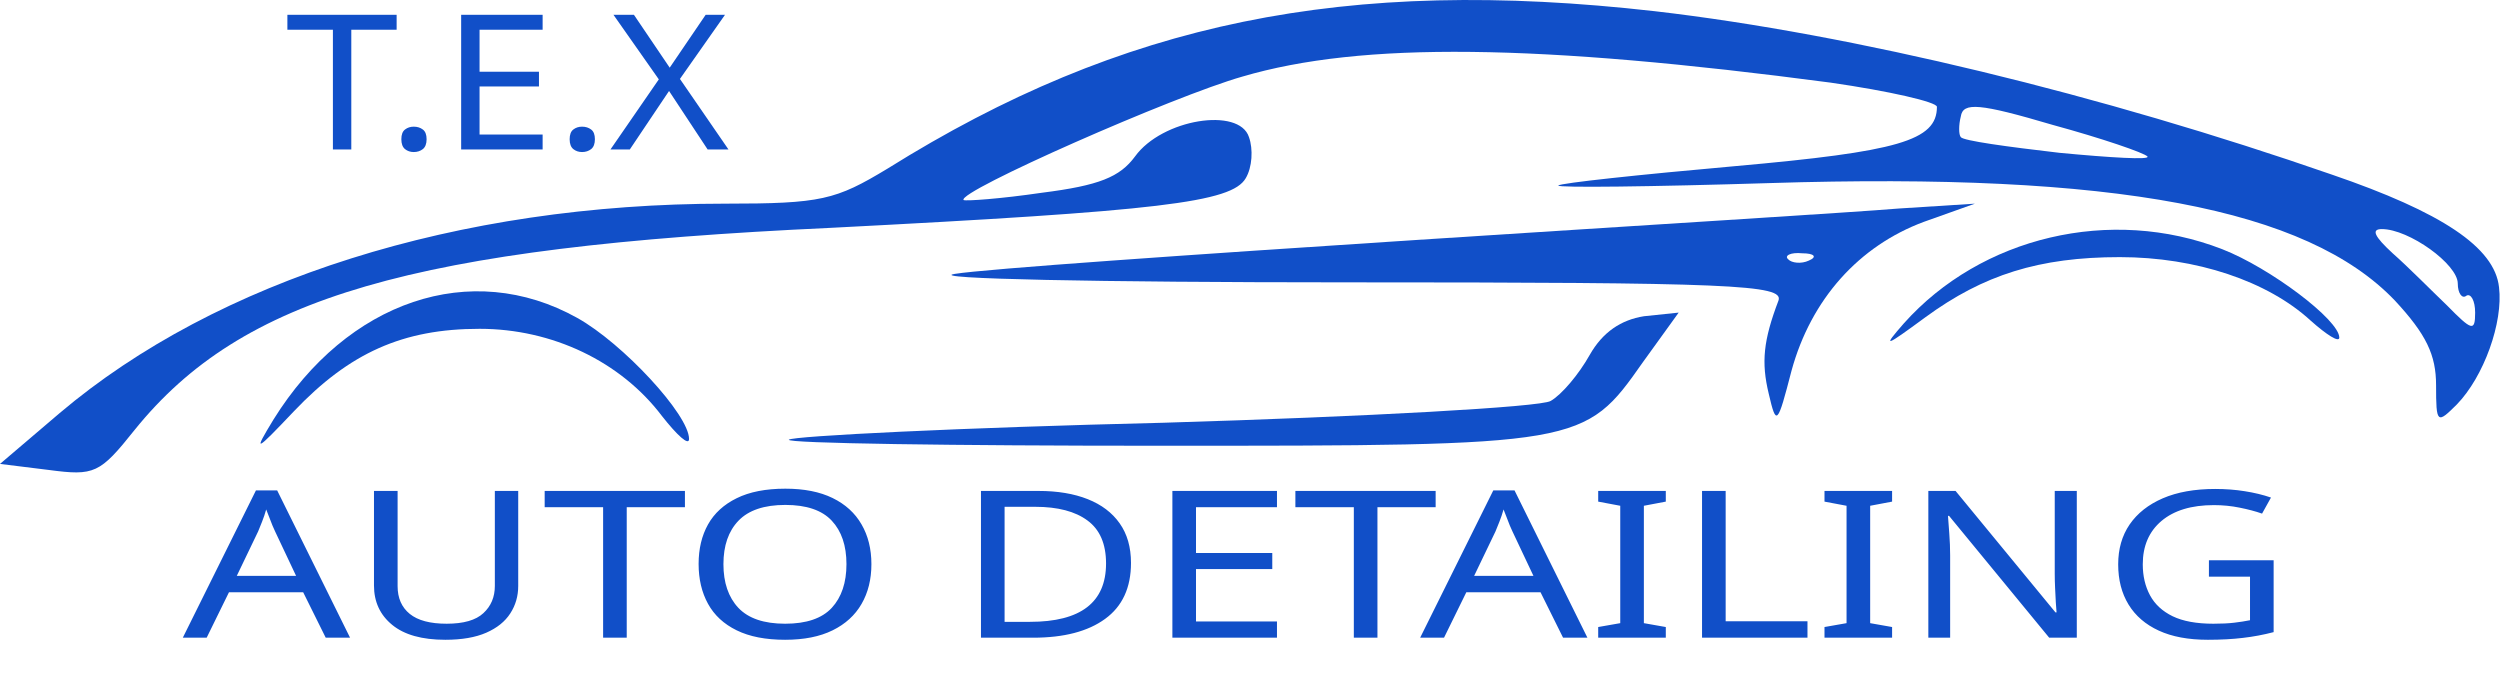
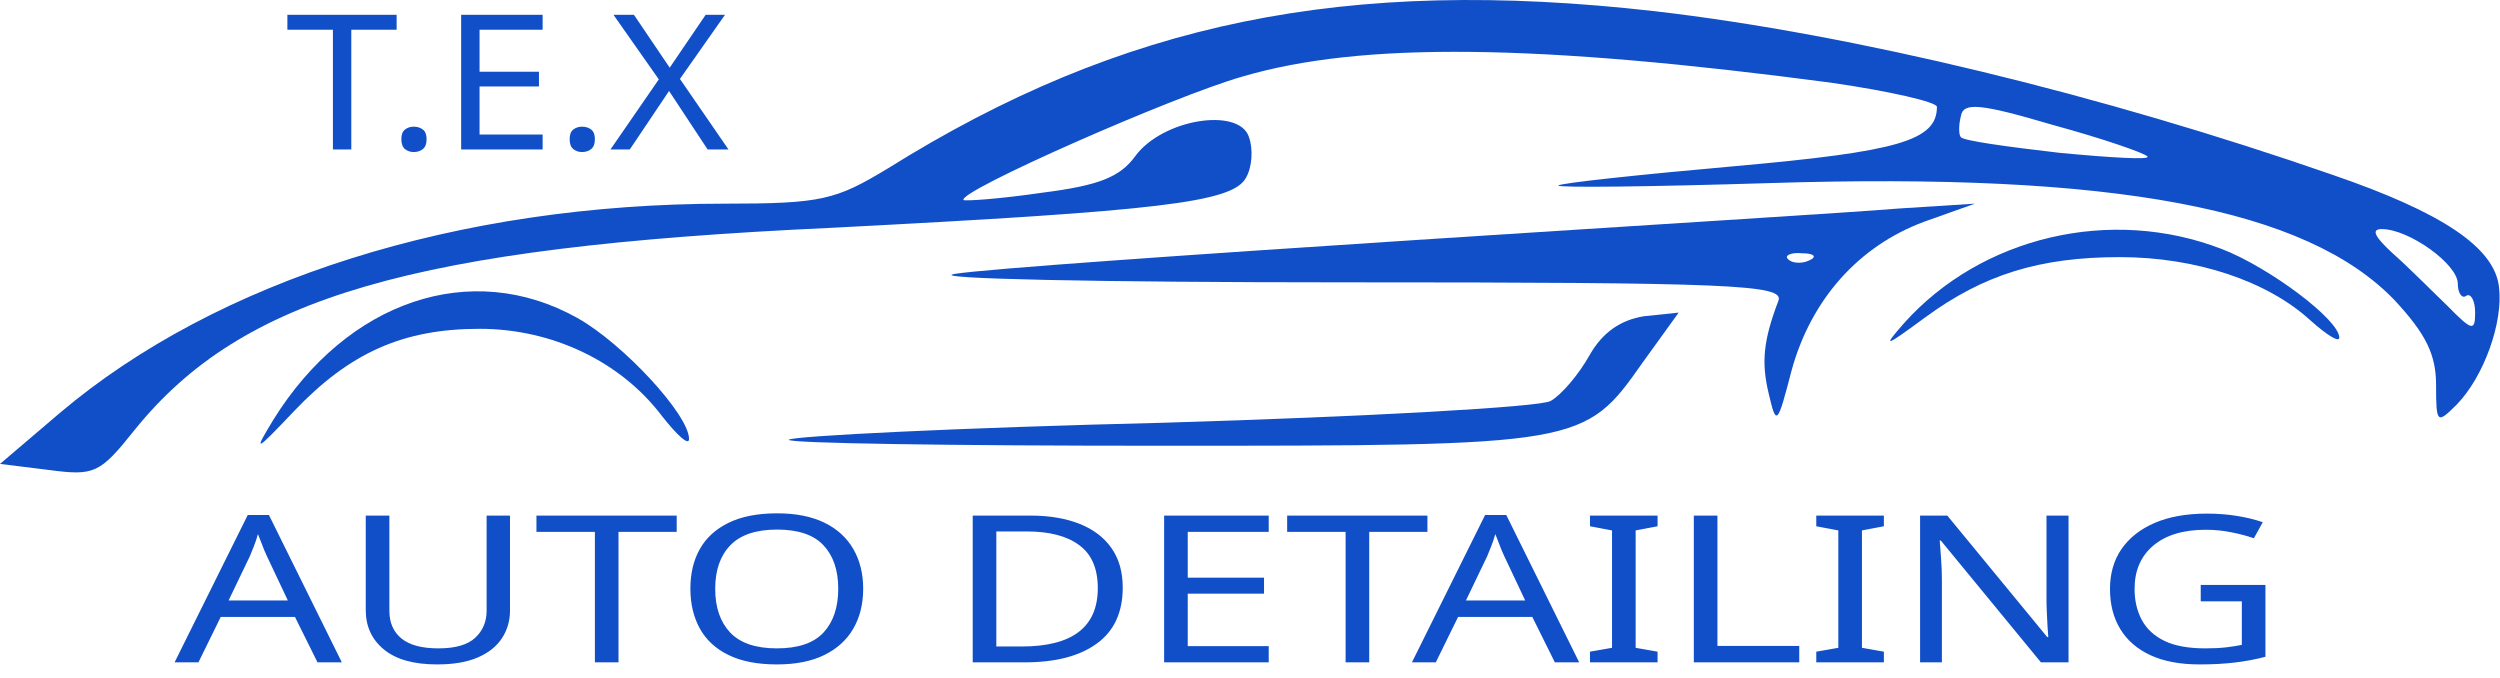
<svg xmlns="http://www.w3.org/2000/svg" width="609" height="165" fill="none">
  <g>
    <path id="svg_1" fill="#114fc8" d="m403.108,2.73c48.373,5.602 108.906,20.346 164.944,39.806c26.698,9.141 39.65,17.692 40.708,27.422c1.057,8.551 -3.701,21.82 -10.309,28.602c-4.758,4.718 -5.023,4.718 -5.023,-4.718c0,-7.372 -2.379,-12.384 -10.044,-20.64c-21.411,-22.41 -68.198,-31.256 -152.256,-28.602c-28.813,0.885 -51.81,1.179 -51.545,0.59c0.528,-0.59 19.825,-2.654 43.086,-4.718c39.65,-3.538 49.166,-6.192 49.166,-14.448c0,-1.179 -11.631,-3.833 -25.905,-5.897c-71.37,-9.436 -114.192,-10.025 -143.268,-1.474c-16.653,4.718 -69.52,28.012 -67.934,30.076c0.529,0.295 8.987,-0.295 19.032,-1.769c14.01,-1.769 19.032,-3.833 22.733,-8.846c6.608,-9.141 25.376,-12.089 27.755,-4.718c1.057,2.949 0.793,7.372 -0.793,10.025c-3.437,5.897 -20.883,7.961 -101.24,12.089c-101.768,4.718 -143.269,16.807 -169.438,49.242c-8.459,10.616 -9.78,11.205 -20.882,9.731l-11.895,-1.474l14.538,-12.385c38.328,-32.435 97.011,-51.011 162.037,-51.011c23.525,0 26.962,-0.885 39.65,-8.551c57.096,-35.678 111.548,-46.883 186.883,-38.332zm74.542,30.666c0.529,0.885 11.367,2.359 24.055,3.833c12.423,1.179 22.204,1.769 21.411,0.885c-0.793,-0.885 -11.102,-4.423 -22.997,-7.666c-17.975,-5.308 -21.94,-5.602 -22.469,-2.064c-0.528,2.064 -0.528,4.423 0,5.013zm105.205,28.307c3.701,3.244 9.516,9.141 13.217,12.679c6.079,6.192 6.872,6.487 6.872,1.769c0,-2.949 -1.057,-4.718 -2.114,-4.128c-1.058,0.885 -2.115,-0.59 -2.115,-2.949c0,-4.718 -11.895,-13.269 -18.503,-13.269c-2.644,0 -1.851,1.769 2.643,5.897z" stroke="null" />
    <path id="svg_2" fill="#114fc8" d="m468.663,54.036c-15.86,5.897 -27.491,18.871 -32.249,36.268c-3.436,13.269 -3.7,13.564 -5.551,5.602c-1.85,-7.666 -1.321,-12.974 2.379,-22.704c1.322,-3.833 -11.366,-4.423 -105.997,-4.423c-59.475,0 -102.033,-0.885 -94.632,-2.064c7.137,-1.179 57.889,-4.718 112.342,-8.256c54.453,-3.538 107.319,-6.782 117.628,-7.667l18.504,-1.179l-12.424,4.423zm-33.042,9.141c0.793,0.884 3.172,1.179 5.023,0.295c2.114,-0.885 1.321,-1.769 -1.586,-1.769c-2.908,-0.295 -4.494,0.59 -3.437,1.474z" />
    <path id="svg_3" fill="#114fc8" d="m140.625,77.446c11.102,6.192 27.227,23.589 27.227,29.486c0,1.769 -2.908,-0.885 -6.609,-5.602c-10.044,-13.269 -26.697,-21.231 -44.408,-21.231c-18.767,0 -31.72,5.897 -45.201,20.051c-9.516,10.025 -10.045,10.32 -5.022,2.064c17.975,-28.896 48.109,-39.217 74.013,-24.768z" />
    <path id="svg_4" fill="#114fc8" d="m400.201,88.24c-14.274,20.346 -14.803,20.346 -117.629,20.346c-50.487,0 -91.195,-0.59 -90.402,-1.475c0.793,-0.884 41.765,-2.948 91.195,-4.128c49.431,-1.474 91.988,-3.833 94.367,-5.307c2.644,-1.474 6.873,-6.487 9.516,-11.205c3.172,-5.602 7.666,-8.551 13.217,-9.436l8.459,-0.885l-8.723,12.089z" />
-     <text xml:space="preserve" text-anchor="start" font-family="'Saira', sans-serif" font-size="34" stroke-width="0" id="svg_6" y="29.641" x="109.366" fill="#114fc8" stroke="#000" transform="matrix(1.46323 0 0 1.35059 -90.525 -3.6264)">T.E.X</text>
+     <text xml:space="preserve" text-anchor="start" font-family="'Ropa Sans', sans-serif, cursive" font-size="34" stroke-width="0" id="svg_6" y="29.641" x="109.366" fill="#114fc8" stroke="#000" transform="matrix(1.46323 0 0 1.35059 -90.525 -3.6264)">T.E.X</text>
    <path id="svg_8" fill="#114fc8" d="m541.321,60.698c11.634,4.523 28.531,17.232 28.531,21.539c0,1.292 -3.047,-0.646 -6.926,-4.092c-10.525,-9.693 -27.976,-15.509 -46.535,-15.509c-19.666,0 -33.239,4.308 -47.366,14.647c-9.972,7.323 -10.526,7.539 -5.263,1.508c18.836,-21.109 50.414,-28.647 77.558,-18.093l0,0z" stroke="null" />
-     <text xml:space="preserve" text-anchor="start" font-family="'Saira', sans-serif" font-size="34" stroke-width="0" id="svg_11" y="109.39" x="256.362" fill="#114fc8" stroke="#000" transform="matrix(1.87864 0 0 1.47231 -437.082 -5.71322)">AUTO DETAILING</text>
+     <text xml:space="preserve" text-anchor="start" font-family="'Ropa Sans', sans-serif, cursive" font-size="34" stroke-width="0" id="svg_11" y="113.465" x="255.298" fill="#114fc8" stroke="#000" transform="matrix(1.87864 0 0 1.47231 -437.082 -5.71322)">AUTO DETAILING</text>
  </g>
</svg>
